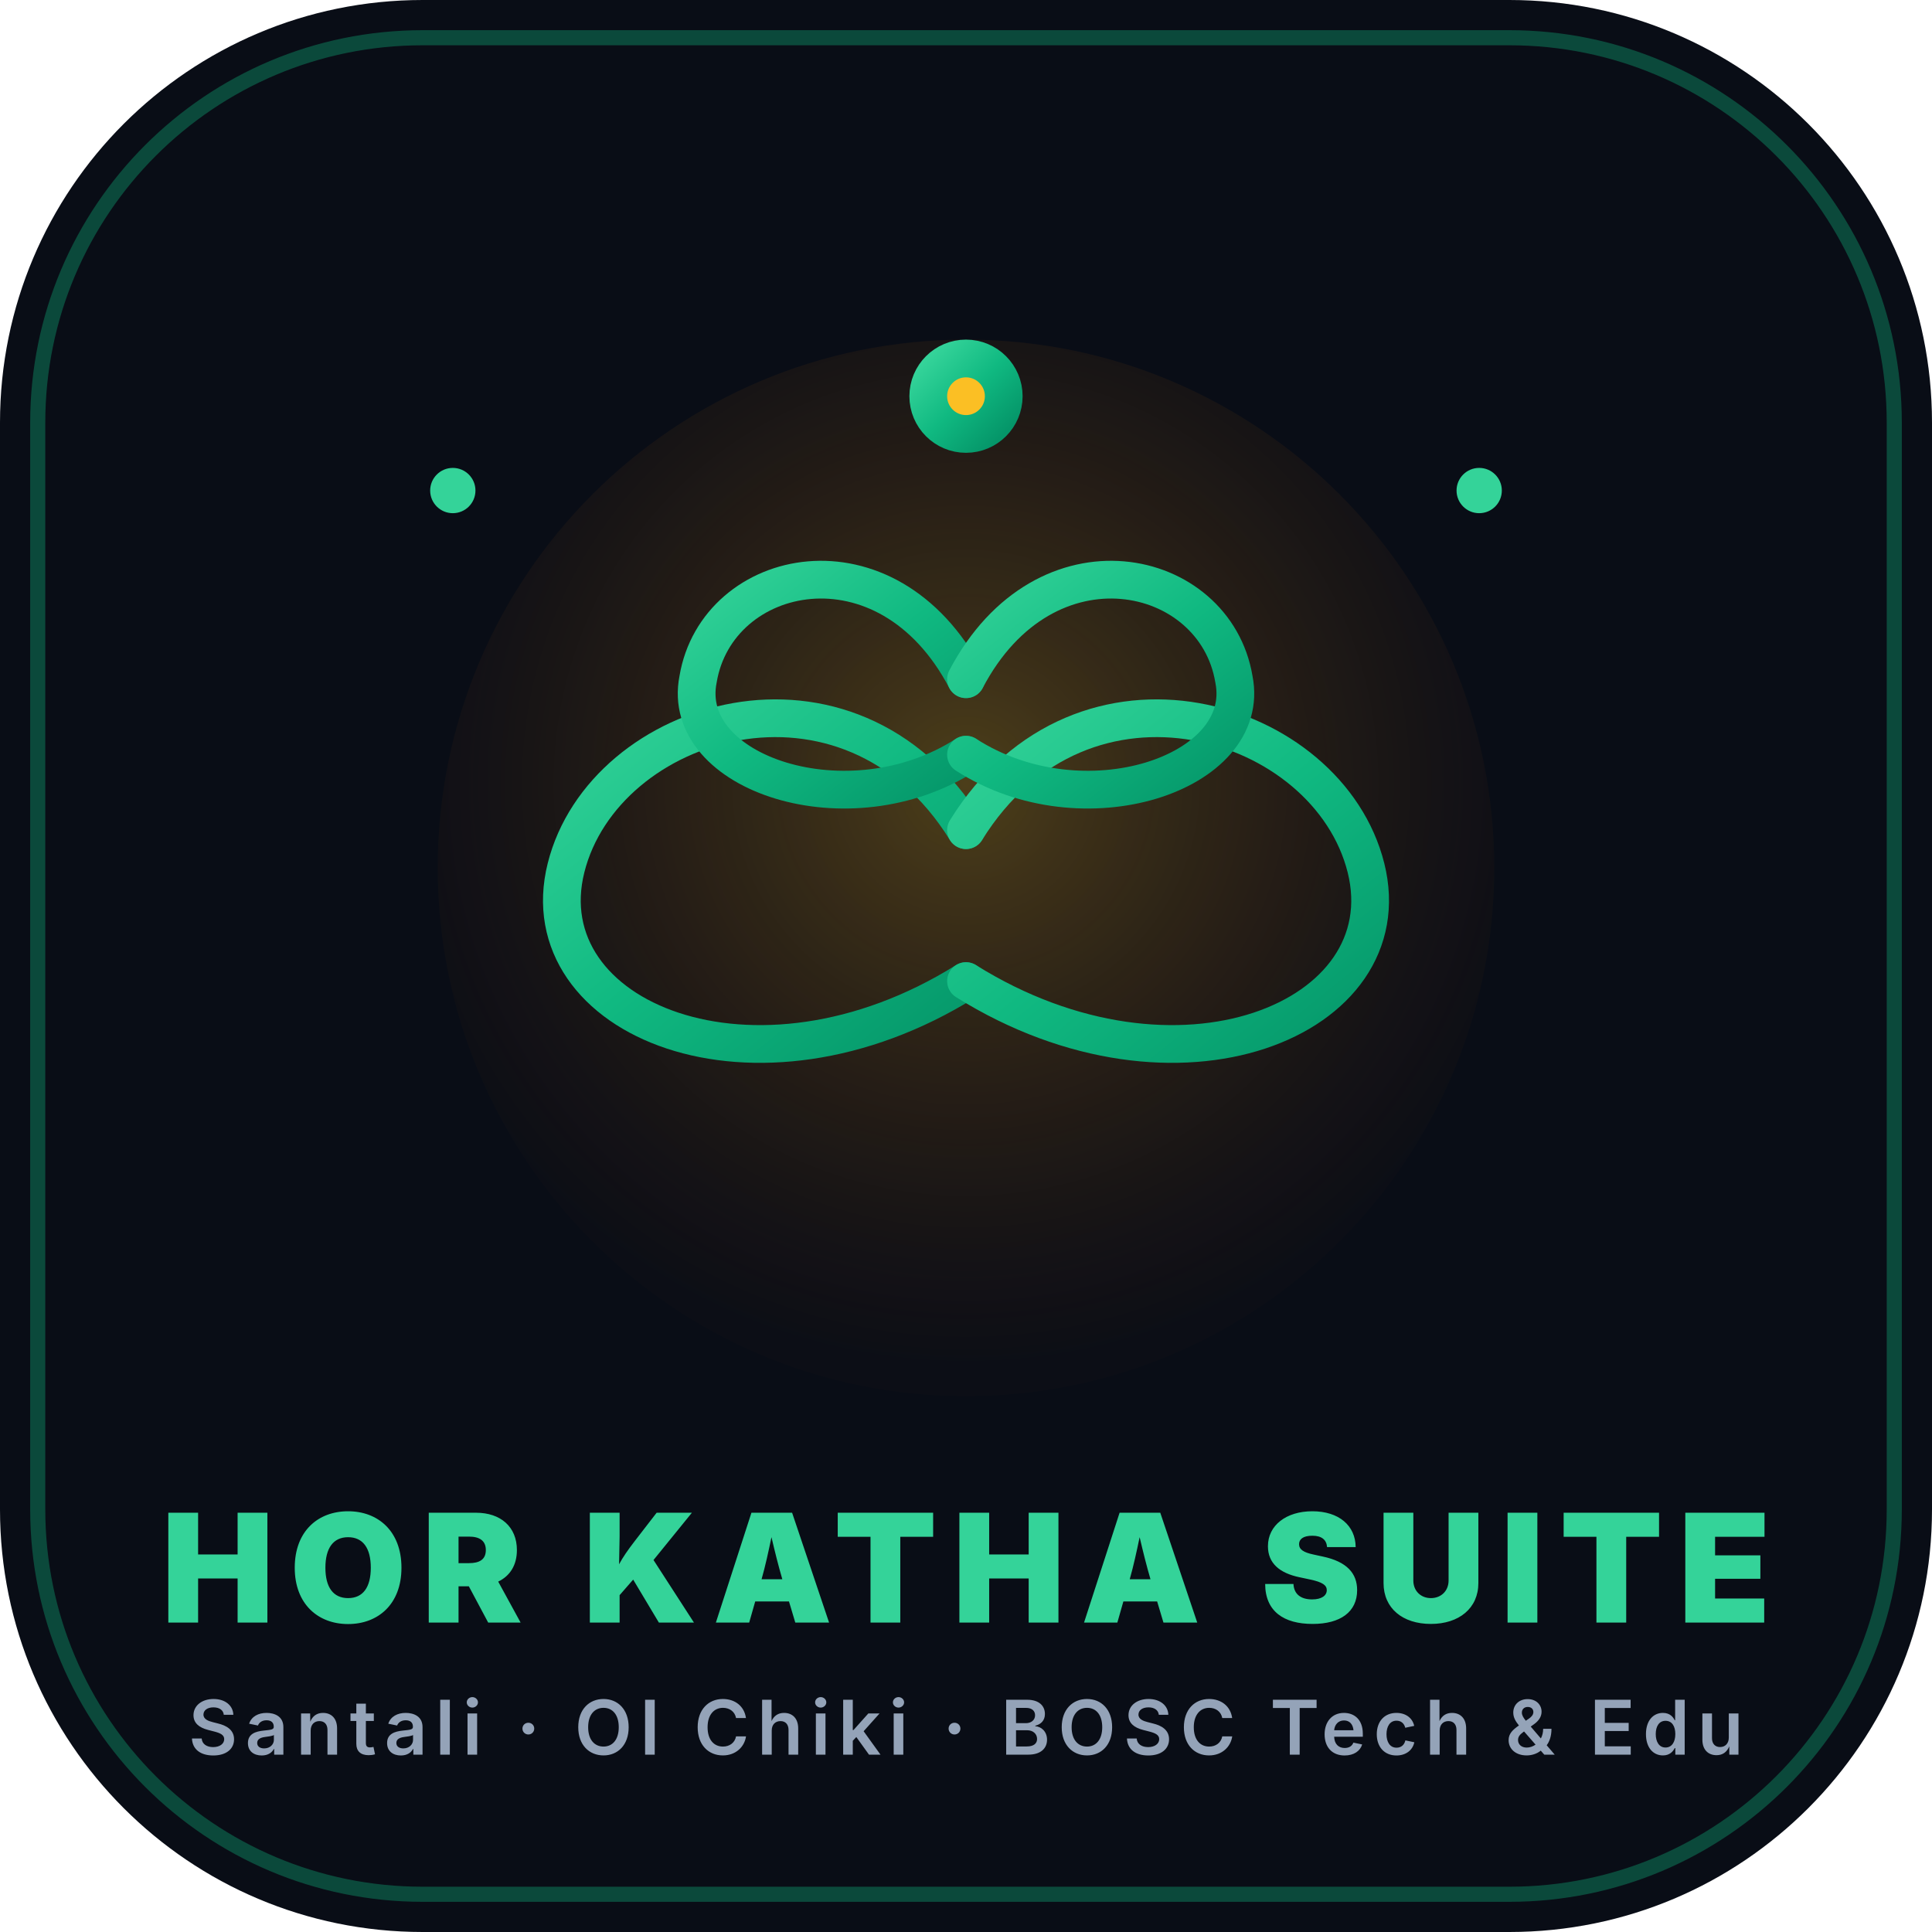
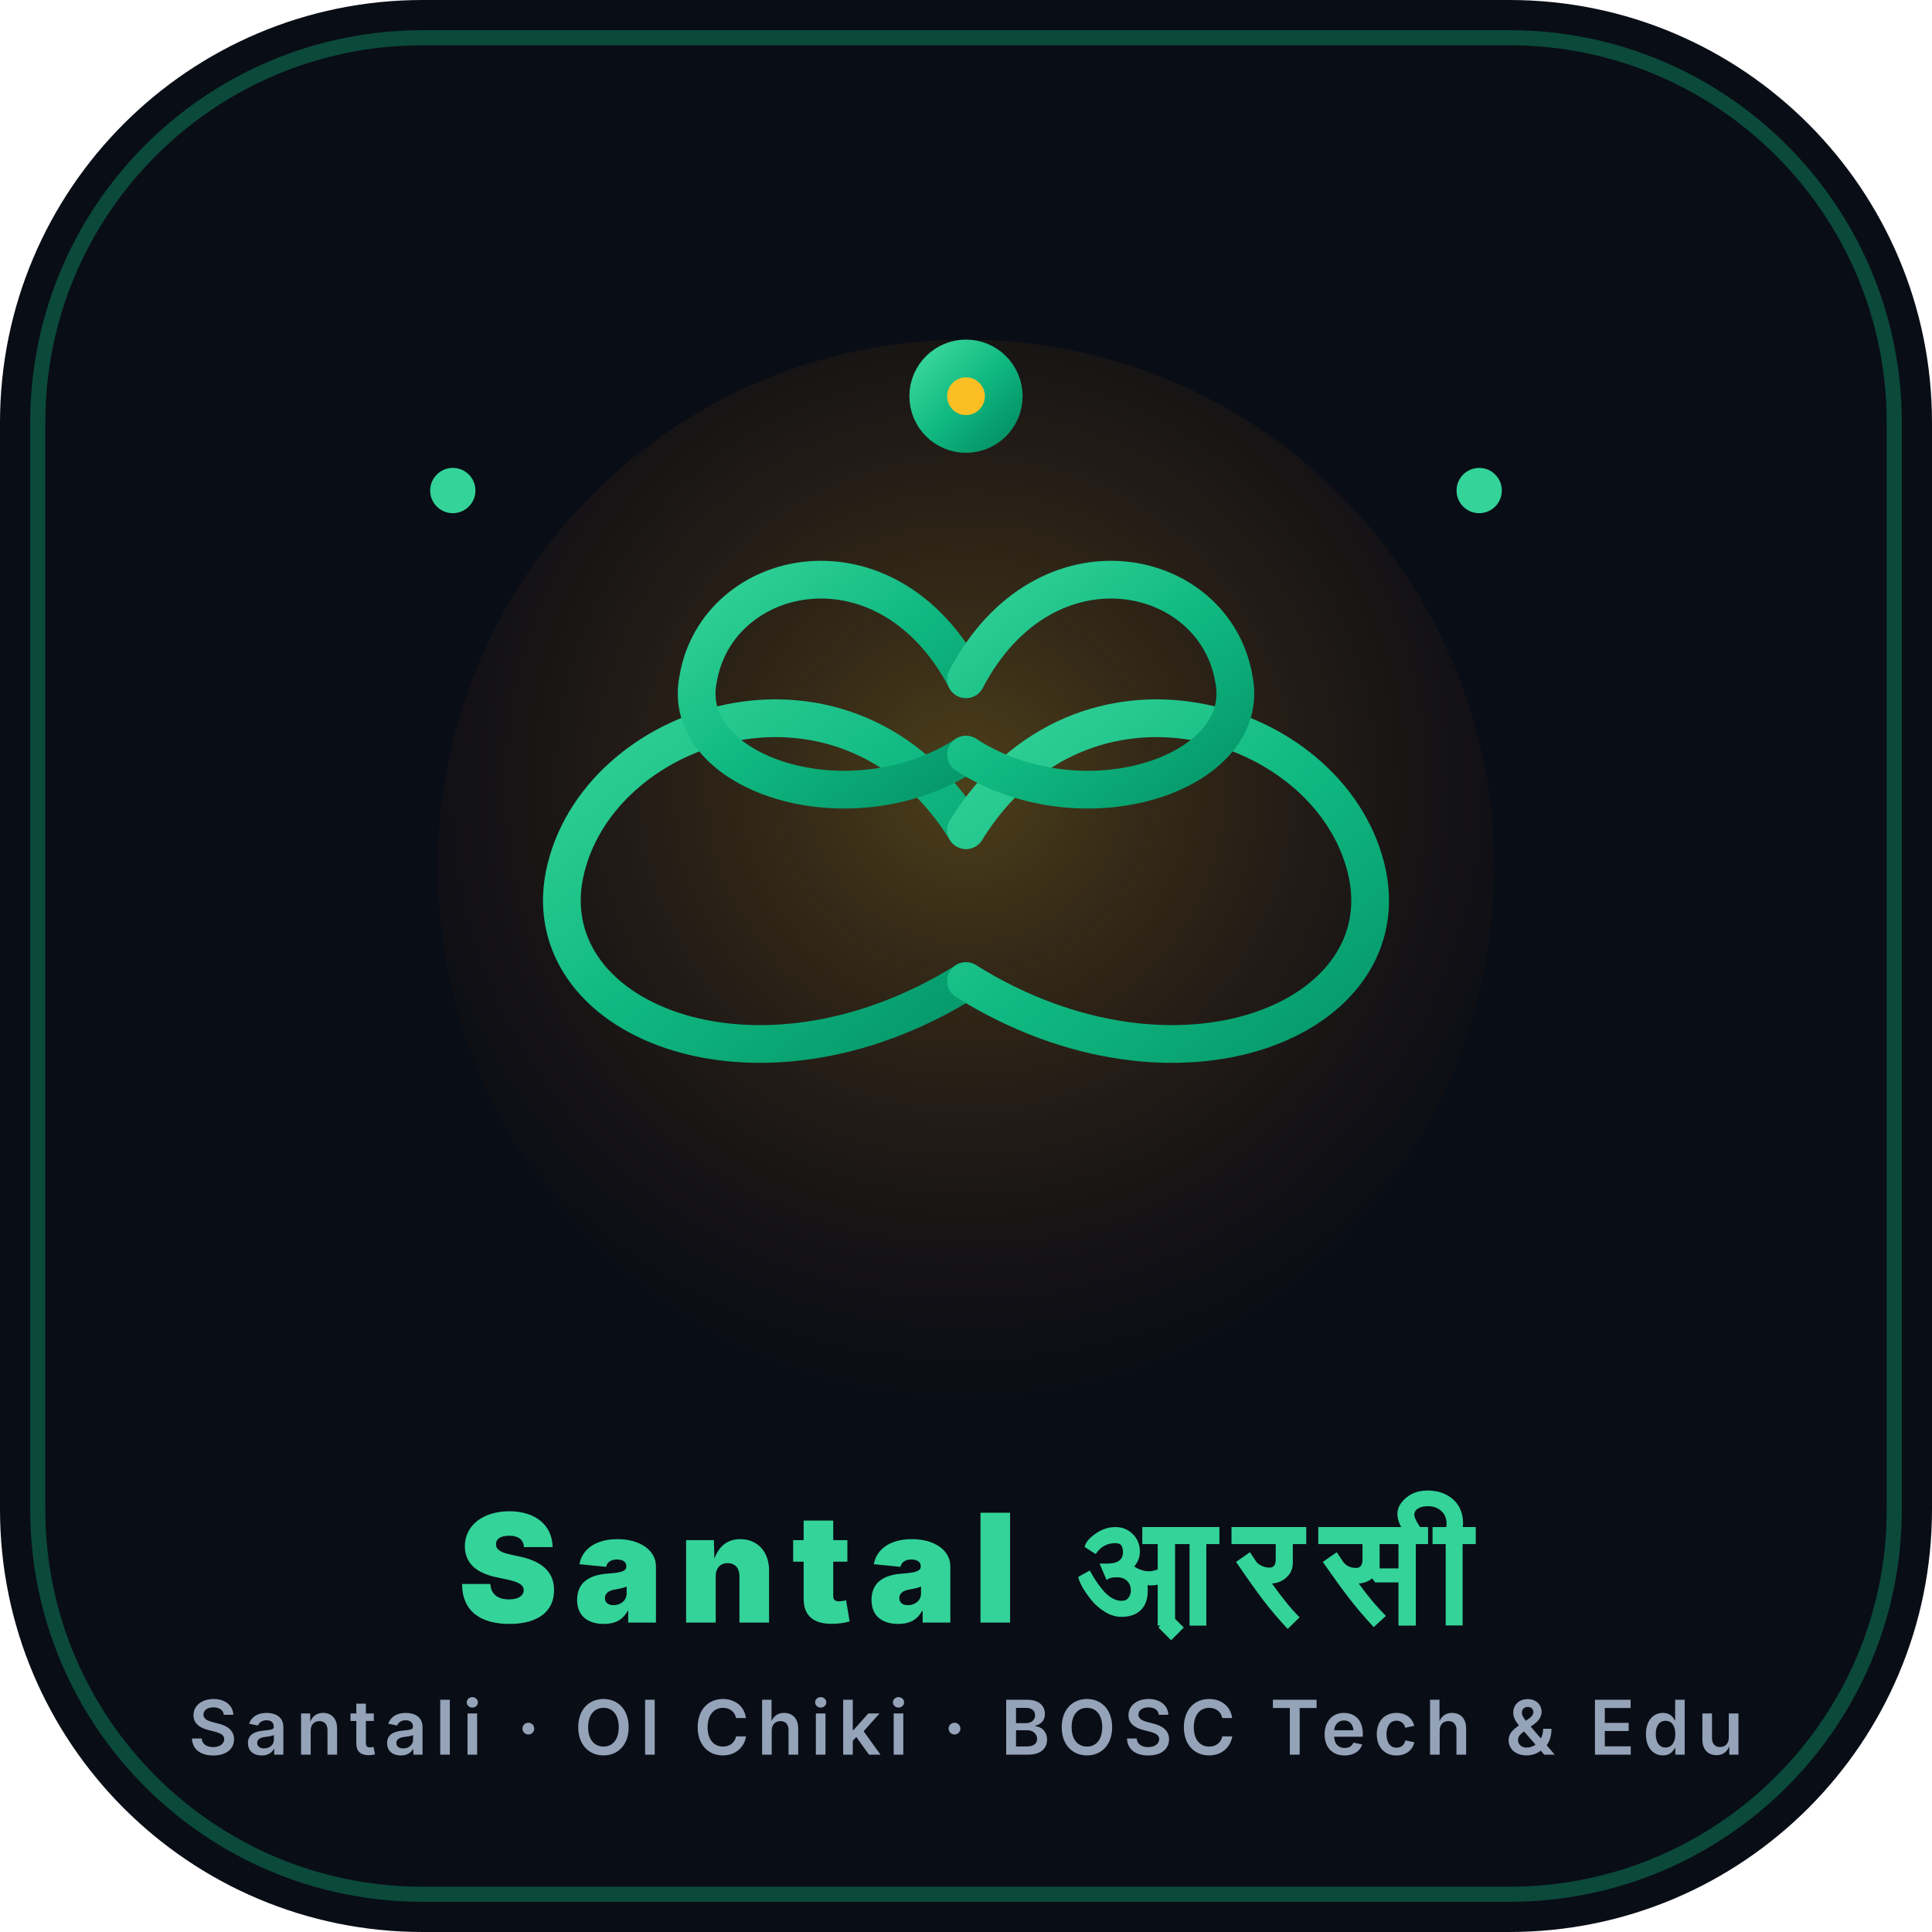
<svg xmlns="http://www.w3.org/2000/svg" viewBox="0 0 512 512" width="512" height="512">
  <defs>
    <linearGradient id="pwaGrad512" x1="0%" y1="0%" x2="100%" y2="100%">
      <stop offset="0%" stop-color="#34d399" />
      <stop offset="50%" stop-color="#10b981" />
      <stop offset="100%" stop-color="#059669" />
    </linearGradient>
    <radialGradient id="goldGlow512" cx="50%" cy="42%" r="55%">
      <stop offset="0%" stop-color="#fbbf24" stop-opacity="0.8" />
      <stop offset="100%" stop-color="#b45309" stop-opacity="0.05" />
    </radialGradient>
  </defs>
  <rect width="512" height="512" rx="112" fill="#090d16" />
  <rect x="10" y="10" width="492" height="492" rx="102" fill="none" stroke="#10b981" stroke-width="4" stroke-opacity="0.35" />
  <circle cx="256" cy="230" r="140" fill="url(#goldGlow512)" opacity="0.35" />
  <g fill="none" stroke="url(#pwaGrad512)" stroke-width="10" stroke-linecap="round" stroke-linejoin="round">
    <path d="M256 370V220" />
    <path d="M256 220C225 170 160 190 150 230C140 270 200 295 256 260" />
    <path d="M256 220C287 170 352 190 362 230C372 270 312 295 256 260" />
    <path d="M256 180C235 140 190 150 185 180C180 205 225 220 256 200" />
    <path d="M256 180C277 140 322 150 327 180C332 205 287 220 256 200" />
    <path d="M256 140V110" />
    <circle cx="256" cy="105" r="10" fill="#fbbf24" />
  </g>
  <circle cx="120" cy="130" r="6" fill="#34d399" />
  <circle cx="392" cy="130" r="6" fill="#34d399" />
-   <text x="256" y="430" font-family="system-ui, -apple-system, sans-serif" font-weight="900" font-size="40" fill="#34d399" text-anchor="middle" letter-spacing="4">HOR KATHA SUITE</text>
+   <text x="256" y="430" font-family="system-ui, -apple-system, sans-serif" font-weight="900" font-size="40" fill="#34d399" text-anchor="middle" letter-spacing="4">Santal आ़रसी</text>
  <text x="256" y="465" font-family="system-ui, -apple-system, sans-serif" font-weight="600" font-size="20" fill="#94a3b8" text-anchor="middle" letter-spacing="2">Santali · Ol Chiki · BOSC Tech &amp; Edu</text>
</svg>
